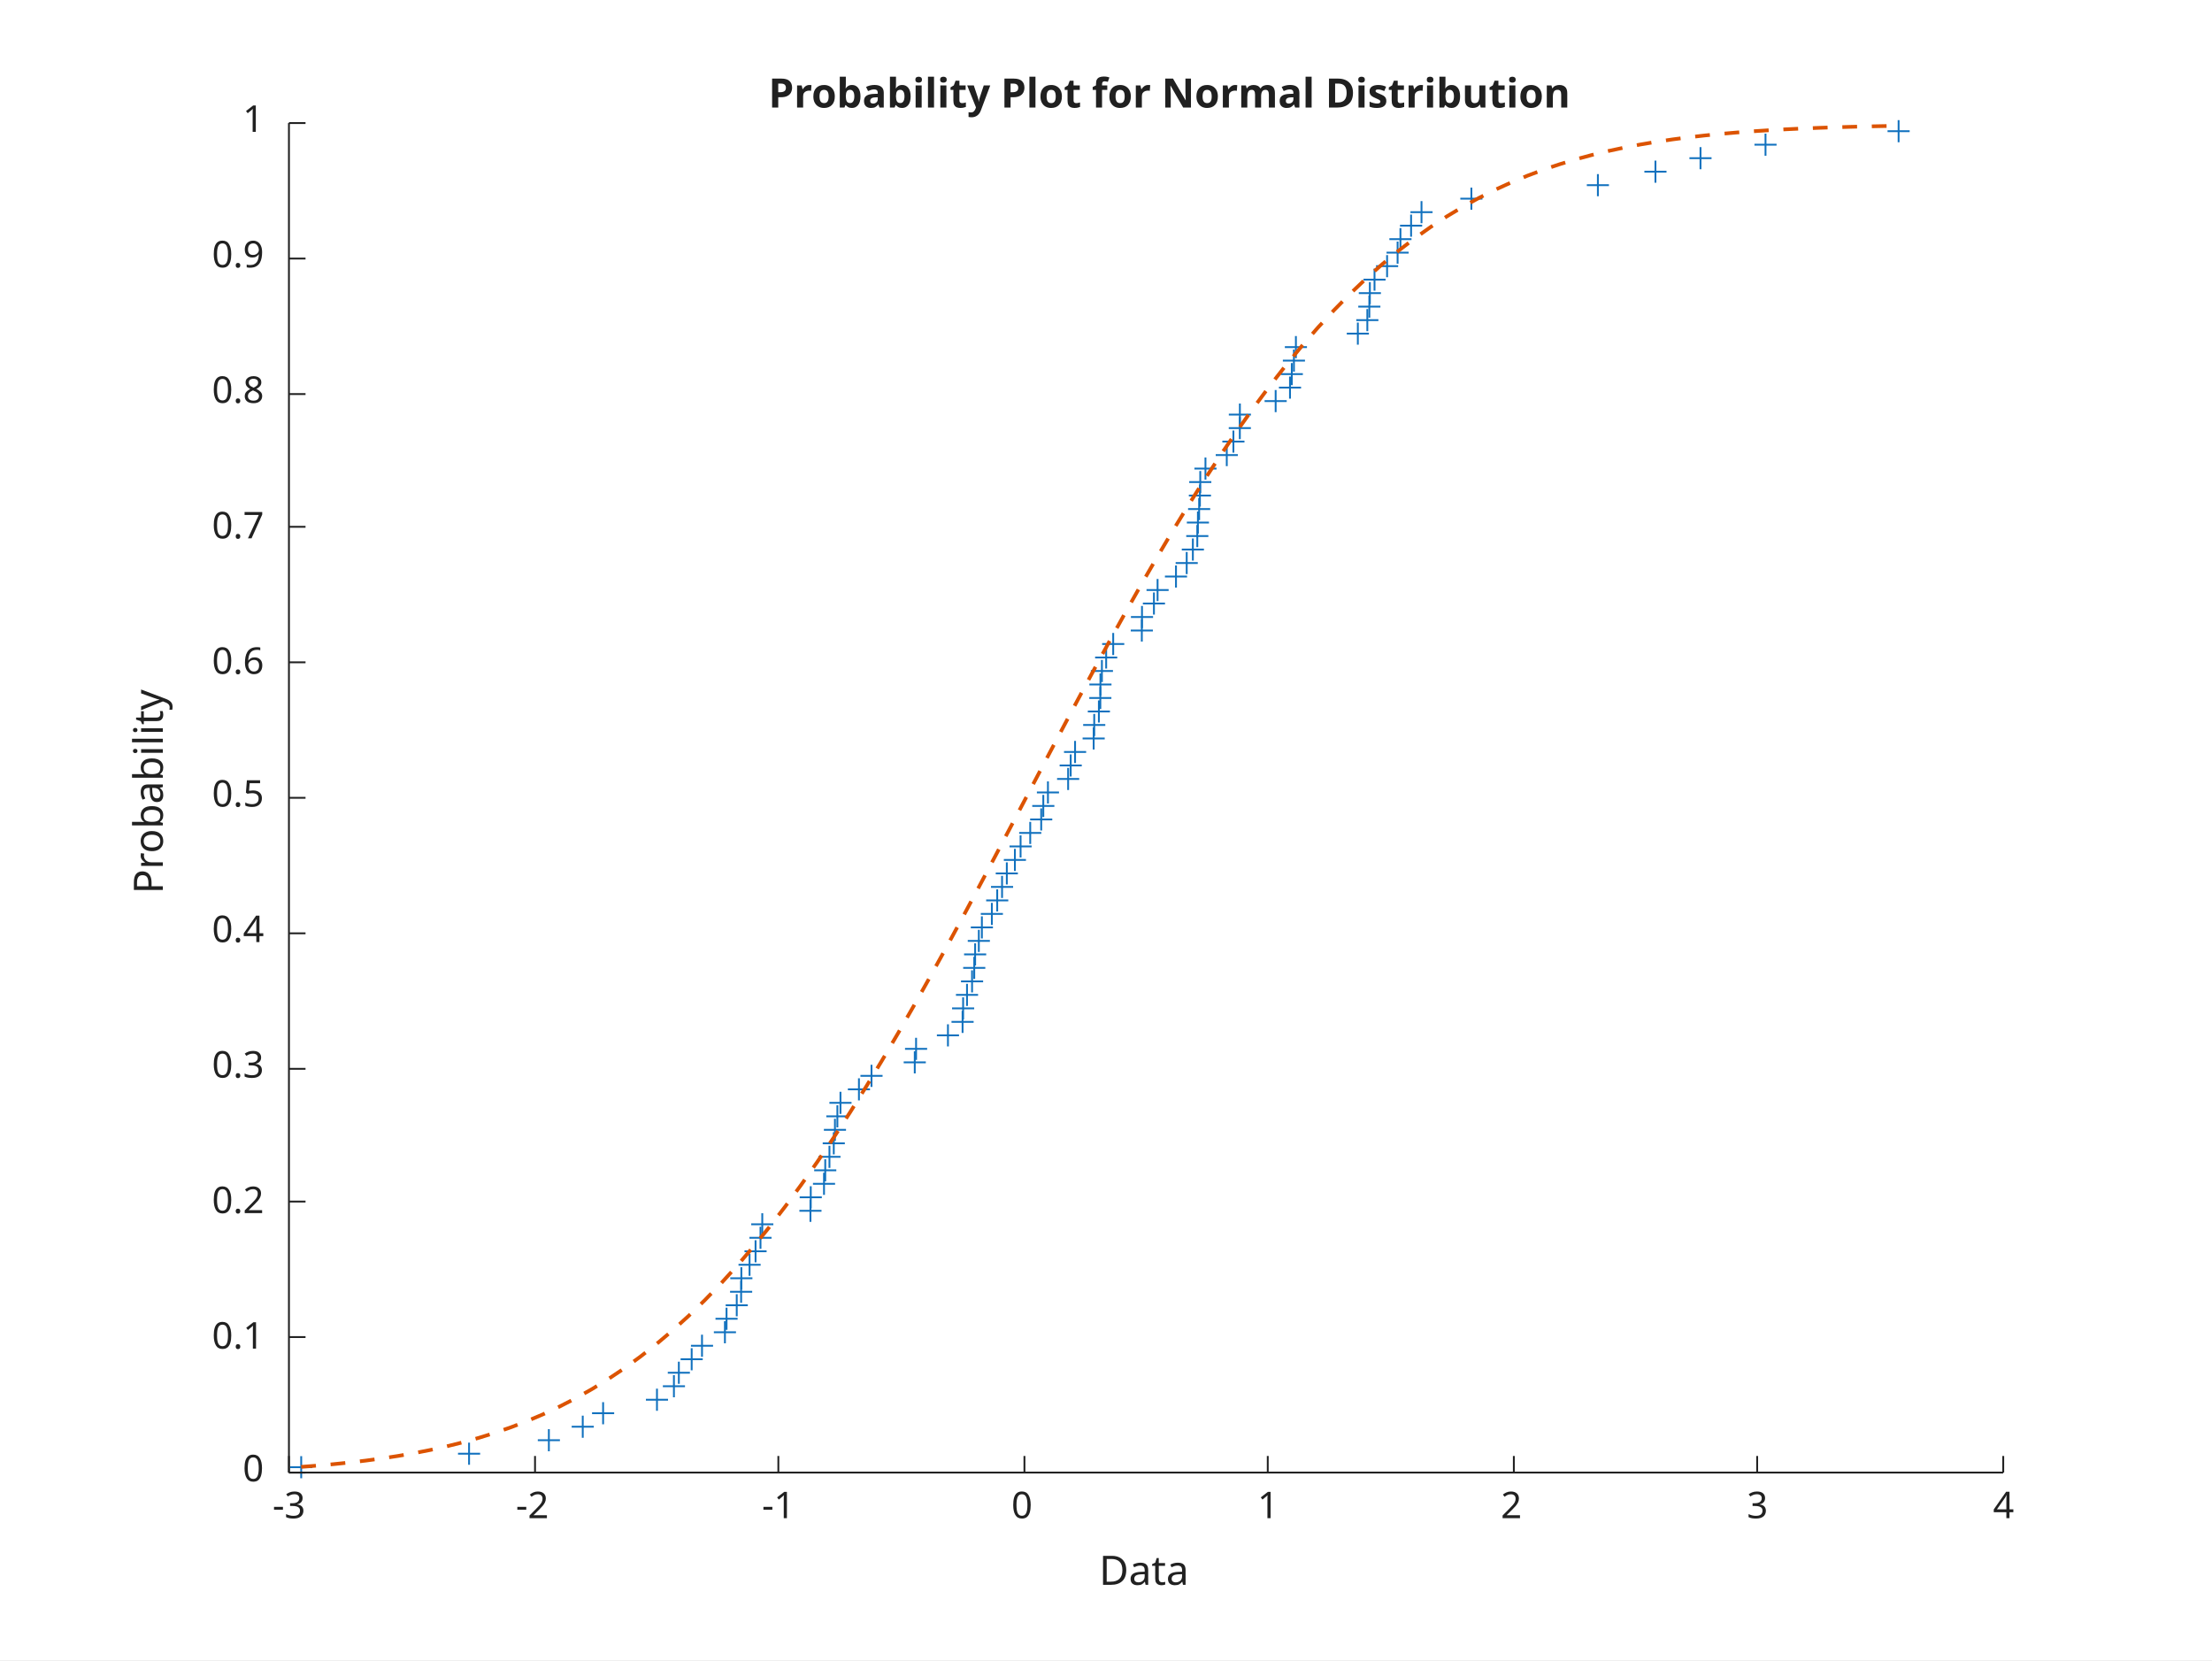
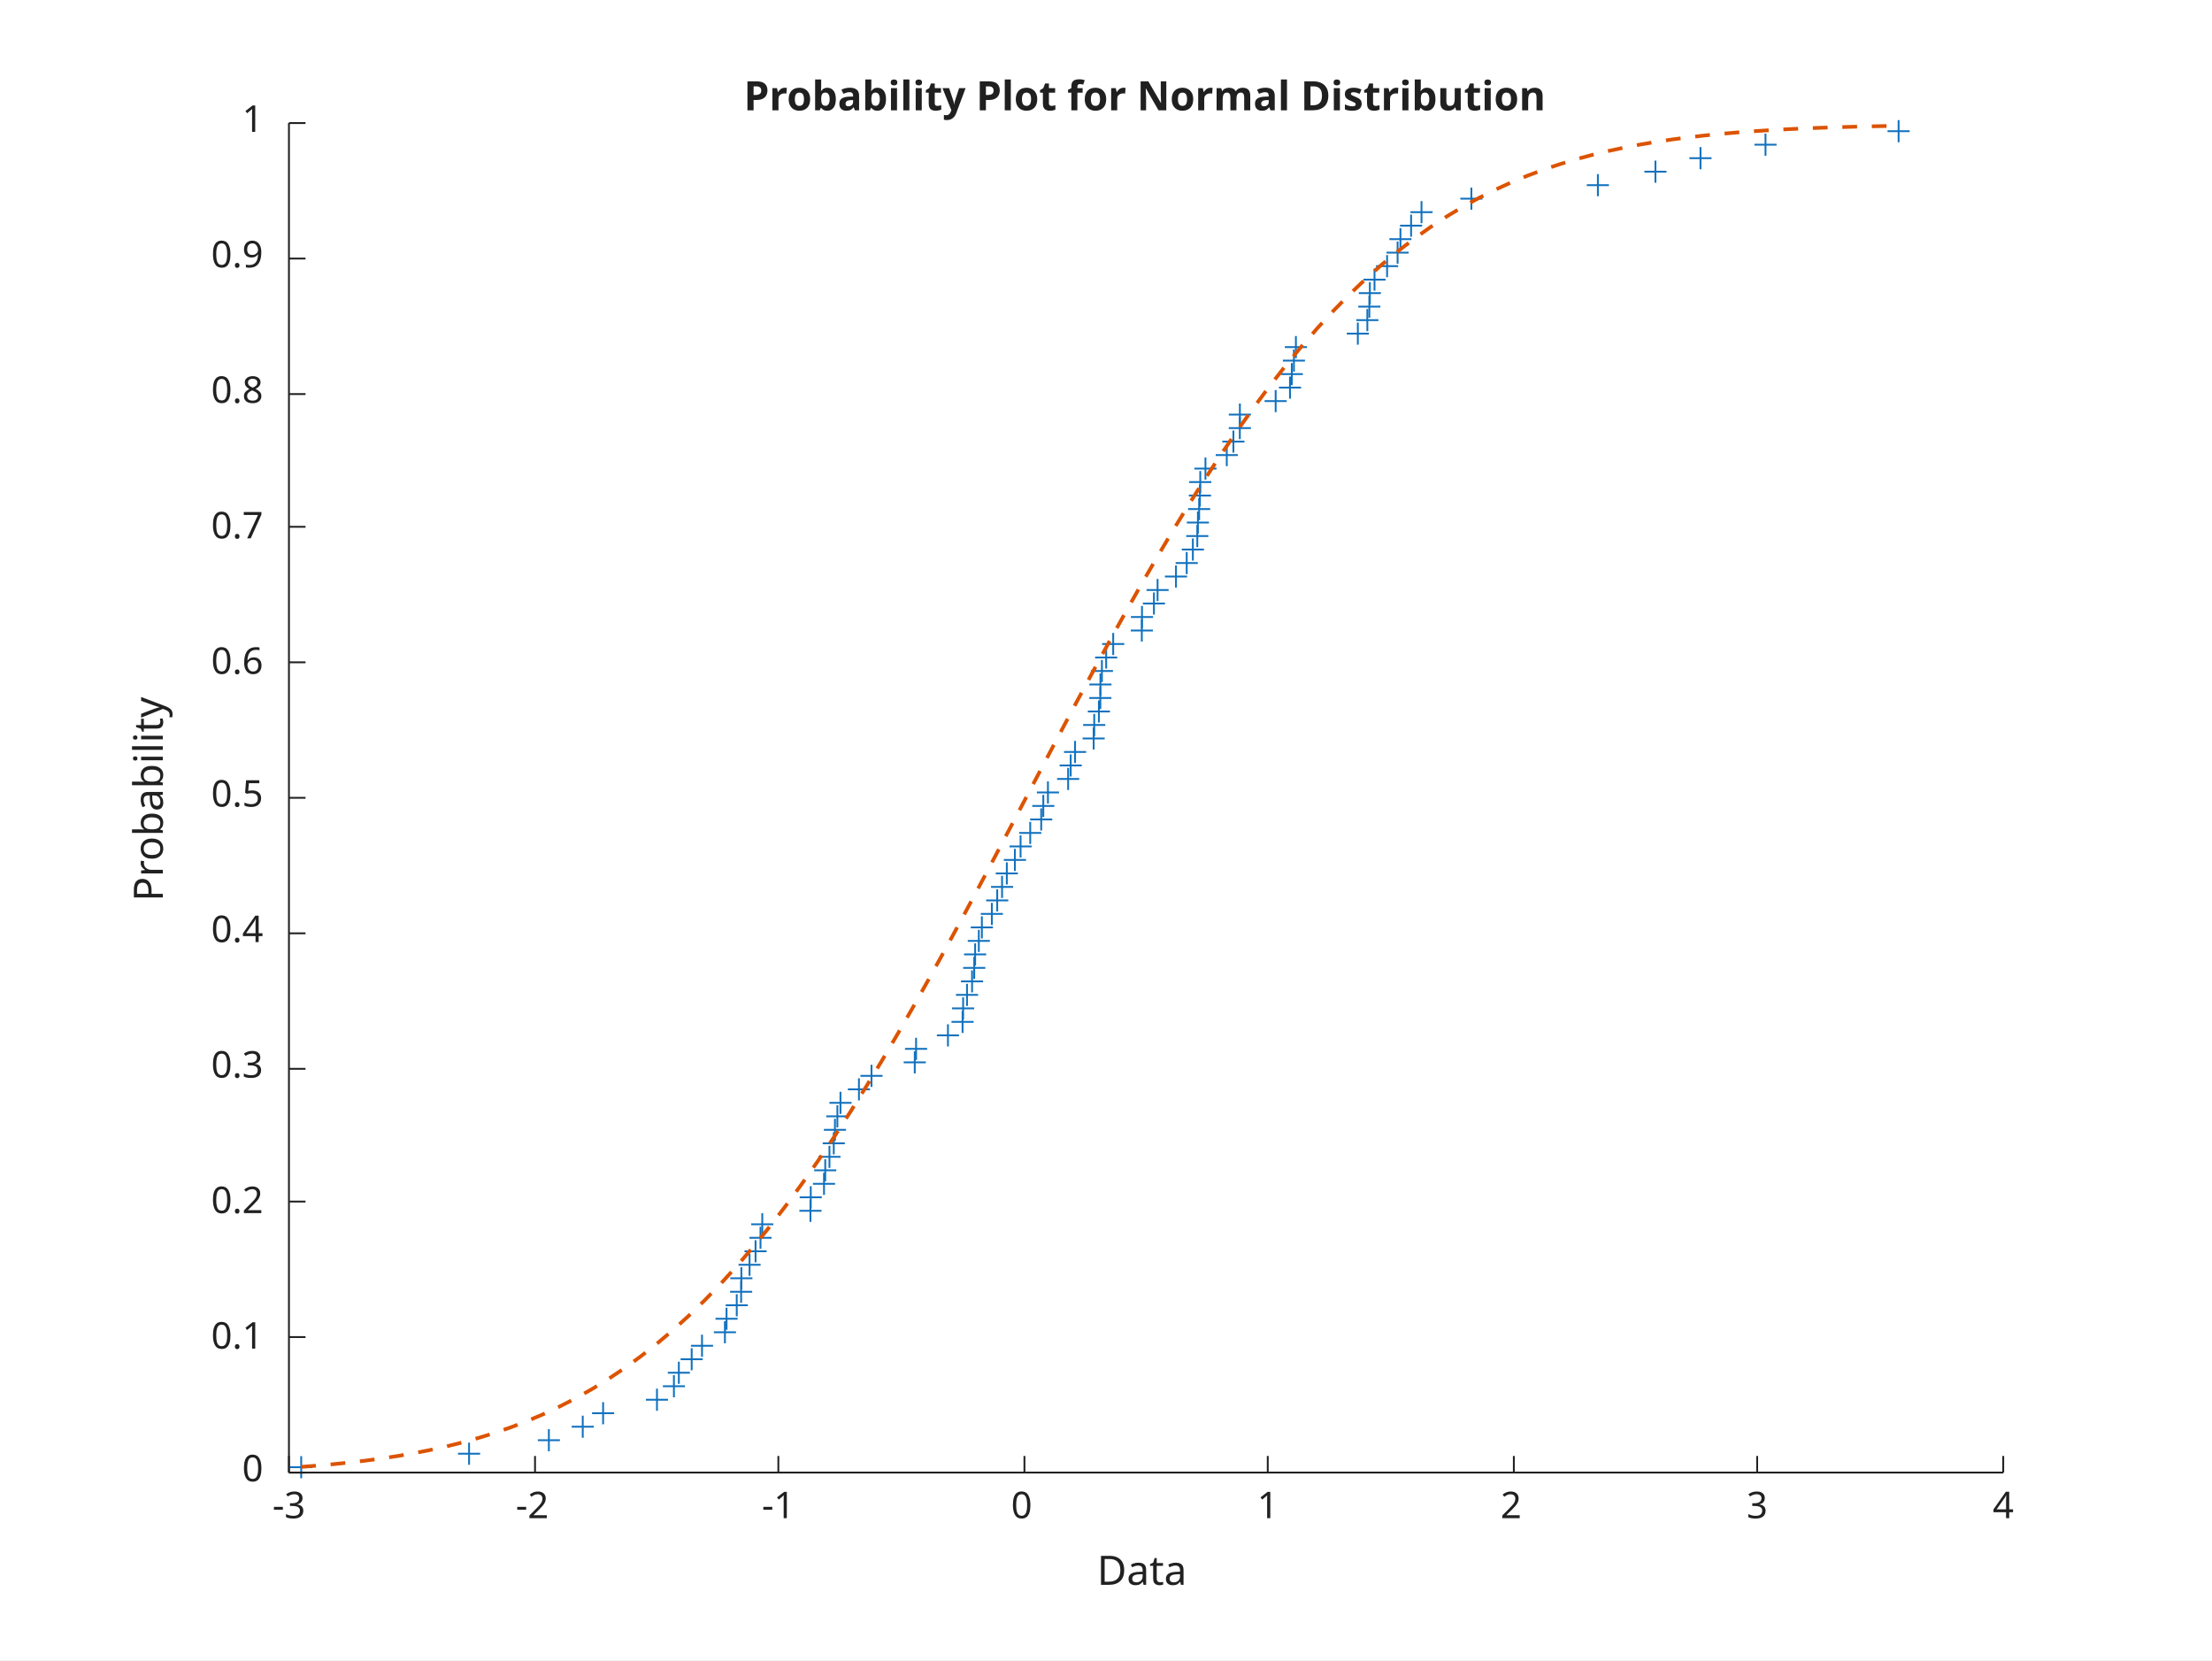
<svg xmlns="http://www.w3.org/2000/svg" width="800" height="600.32" viewBox="0 0 1250 938">
  <rect x="0" y="0" width="1250" height="938" fill="#ffffff" />
  <rect x="0" y="0" width="1250" height="937.5" fill="rgba(255,255,255,1)" />
  <polygon points="163.281,832.031 1132.03,832.031 1132.03,69.531 163.281,69.531 " fill="rgba(255,255,255,1)" />
  <line x1="163.961" y1="829" x2="176.461" y2="829" stroke="rgba(17,113,190,1)" stroke-width="1.042" />
  <line x1="170.211" y1="822.75" x2="170.211" y2="835.25" stroke="rgba(17,113,190,1)" stroke-width="1.042" />
  <line x1="258.82" y1="821.375" x2="271.32" y2="821.375" stroke="rgba(17,113,190,1)" stroke-width="1.042" />
  <line x1="265.07" y1="815.125" x2="265.07" y2="827.625" stroke="rgba(17,113,190,1)" stroke-width="1.042" />
  <line x1="303.912" y1="813.75" x2="316.412" y2="813.75" stroke="rgba(17,113,190,1)" stroke-width="1.042" />
  <line x1="310.162" y1="807.5" x2="310.162" y2="820" stroke="rgba(17,113,190,1)" stroke-width="1.042" />
  <line x1="323.058" y1="806.125" x2="335.558" y2="806.125" stroke="rgba(17,113,190,1)" stroke-width="1.042" />
  <line x1="329.308" y1="799.875" x2="329.308" y2="812.375" stroke="rgba(17,113,190,1)" stroke-width="1.042" />
  <line x1="334.567" y1="798.5" x2="347.067" y2="798.5" stroke="rgba(17,113,190,1)" stroke-width="1.042" />
  <line x1="340.817" y1="792.25" x2="340.817" y2="804.75" stroke="rgba(17,113,190,1)" stroke-width="1.042" />
  <line x1="365.003" y1="790.875" x2="377.503" y2="790.875" stroke="rgba(17,113,190,1)" stroke-width="1.042" />
  <line x1="371.253" y1="784.625" x2="371.253" y2="797.125" stroke="rgba(17,113,190,1)" stroke-width="1.042" />
  <line x1="374.582" y1="783.25" x2="387.082" y2="783.25" stroke="rgba(17,113,190,1)" stroke-width="1.042" />
  <line x1="380.832" y1="777" x2="380.832" y2="789.5" stroke="rgba(17,113,190,1)" stroke-width="1.042" />
  <line x1="377.365" y1="775.625" x2="389.865" y2="775.625" stroke="rgba(17,113,190,1)" stroke-width="1.042" />
  <line x1="383.615" y1="769.375" x2="383.615" y2="781.875" stroke="rgba(17,113,190,1)" stroke-width="1.042" />
  <line x1="384.614" y1="768" x2="397.114" y2="768" stroke="rgba(17,113,190,1)" stroke-width="1.042" />
  <line x1="390.864" y1="761.75" x2="390.864" y2="774.25" stroke="rgba(17,113,190,1)" stroke-width="1.042" />
  <line x1="390.454" y1="760.375" x2="402.954" y2="760.375" stroke="rgba(17,113,190,1)" stroke-width="1.042" />
  <line x1="396.704" y1="754.125" x2="396.704" y2="766.625" stroke="rgba(17,113,190,1)" stroke-width="1.042" />
  <line x1="403.403" y1="752.75" x2="415.903" y2="752.75" stroke="rgba(17,113,190,1)" stroke-width="1.042" />
  <line x1="409.653" y1="746.5" x2="409.653" y2="759" stroke="rgba(17,113,190,1)" stroke-width="1.042" />
  <line x1="404.321" y1="745.125" x2="416.821" y2="745.125" stroke="rgba(17,113,190,1)" stroke-width="1.042" />
  <line x1="410.571" y1="738.875" x2="410.571" y2="751.375" stroke="rgba(17,113,190,1)" stroke-width="1.042" />
  <line x1="410.084" y1="737.5" x2="422.584" y2="737.5" stroke="rgba(17,113,190,1)" stroke-width="1.042" />
  <line x1="416.334" y1="731.25" x2="416.334" y2="743.75" stroke="rgba(17,113,190,1)" stroke-width="1.042" />
  <line x1="412.56" y1="729.875" x2="425.06" y2="729.875" stroke="rgba(17,113,190,1)" stroke-width="1.042" />
  <line x1="418.81" y1="723.625" x2="418.81" y2="736.125" stroke="rgba(17,113,190,1)" stroke-width="1.042" />
  <line x1="412.682" y1="722.25" x2="425.182" y2="722.25" stroke="rgba(17,113,190,1)" stroke-width="1.042" />
  <line x1="418.932" y1="716" x2="418.932" y2="728.5" stroke="rgba(17,113,190,1)" stroke-width="1.042" />
  <line x1="417.328" y1="714.625" x2="429.828" y2="714.625" stroke="rgba(17,113,190,1)" stroke-width="1.042" />
  <line x1="423.578" y1="708.375" x2="423.578" y2="720.875" stroke="rgba(17,113,190,1)" stroke-width="1.042" />
  <line x1="420.71" y1="707" x2="433.21" y2="707" stroke="rgba(17,113,190,1)" stroke-width="1.042" />
  <line x1="426.96" y1="700.75" x2="426.96" y2="713.25" stroke="rgba(17,113,190,1)" stroke-width="1.042" />
  <line x1="423.505" y1="699.375" x2="436.005" y2="699.375" stroke="rgba(17,113,190,1)" stroke-width="1.042" />
  <line x1="429.755" y1="693.125" x2="429.755" y2="705.625" stroke="rgba(17,113,190,1)" stroke-width="1.042" />
  <line x1="424.513" y1="691.75" x2="437.013" y2="691.75" stroke="rgba(17,113,190,1)" stroke-width="1.042" />
  <line x1="430.763" y1="685.5" x2="430.763" y2="698" stroke="rgba(17,113,190,1)" stroke-width="1.042" />
  <line x1="451.735" y1="684.125" x2="464.235" y2="684.125" stroke="rgba(17,113,190,1)" stroke-width="1.042" />
  <line x1="457.985" y1="677.875" x2="457.985" y2="690.375" stroke="rgba(17,113,190,1)" stroke-width="1.042" />
  <line x1="451.905" y1="676.5" x2="464.405" y2="676.5" stroke="rgba(17,113,190,1)" stroke-width="1.042" />
  <line x1="458.155" y1="670.25" x2="458.155" y2="682.75" stroke="rgba(17,113,190,1)" stroke-width="1.042" />
  <line x1="459.4" y1="668.875" x2="471.9" y2="668.875" stroke="rgba(17,113,190,1)" stroke-width="1.042" />
  <line x1="465.65" y1="662.625" x2="465.65" y2="675.125" stroke="rgba(17,113,190,1)" stroke-width="1.042" />
  <line x1="460.096" y1="661.25" x2="472.596" y2="661.25" stroke="rgba(17,113,190,1)" stroke-width="1.042" />
  <line x1="466.346" y1="655" x2="466.346" y2="667.5" stroke="rgba(17,113,190,1)" stroke-width="1.042" />
  <line x1="462.474" y1="653.625" x2="474.974" y2="653.625" stroke="rgba(17,113,190,1)" stroke-width="1.042" />
  <line x1="468.724" y1="647.375" x2="468.724" y2="659.875" stroke="rgba(17,113,190,1)" stroke-width="1.042" />
  <line x1="464.912" y1="646" x2="477.412" y2="646" stroke="rgba(17,113,190,1)" stroke-width="1.042" />
  <line x1="471.162" y1="639.75" x2="471.162" y2="652.25" stroke="rgba(17,113,190,1)" stroke-width="1.042" />
  <line x1="465.579" y1="638.375" x2="478.079" y2="638.375" stroke="rgba(17,113,190,1)" stroke-width="1.042" />
  <line x1="471.829" y1="632.125" x2="471.829" y2="644.625" stroke="rgba(17,113,190,1)" stroke-width="1.042" />
  <line x1="466.952" y1="630.75" x2="479.452" y2="630.75" stroke="rgba(17,113,190,1)" stroke-width="1.042" />
  <line x1="473.202" y1="624.5" x2="473.202" y2="637" stroke="rgba(17,113,190,1)" stroke-width="1.042" />
  <line x1="468.699" y1="623.125" x2="481.199" y2="623.125" stroke="rgba(17,113,190,1)" stroke-width="1.042" />
  <line x1="474.949" y1="616.875" x2="474.949" y2="629.375" stroke="rgba(17,113,190,1)" stroke-width="1.042" />
  <line x1="479.136" y1="615.5" x2="491.636" y2="615.5" stroke="rgba(17,113,190,1)" stroke-width="1.042" />
  <line x1="485.386" y1="609.25" x2="485.386" y2="621.75" stroke="rgba(17,113,190,1)" stroke-width="1.042" />
  <line x1="486.234" y1="607.875" x2="498.734" y2="607.875" stroke="rgba(17,113,190,1)" stroke-width="1.042" />
  <line x1="492.484" y1="601.625" x2="492.484" y2="614.125" stroke="rgba(17,113,190,1)" stroke-width="1.042" />
  <line x1="510.679" y1="600.25" x2="523.179" y2="600.25" stroke="rgba(17,113,190,1)" stroke-width="1.042" />
  <line x1="516.929" y1="594" x2="516.929" y2="606.5" stroke="rgba(17,113,190,1)" stroke-width="1.042" />
  <line x1="511.423" y1="592.625" x2="523.923" y2="592.625" stroke="rgba(17,113,190,1)" stroke-width="1.042" />
  <line x1="517.673" y1="586.375" x2="517.673" y2="598.875" stroke="rgba(17,113,190,1)" stroke-width="1.042" />
  <line x1="529.435" y1="585" x2="541.935" y2="585" stroke="rgba(17,113,190,1)" stroke-width="1.042" />
  <line x1="535.685" y1="578.75" x2="535.685" y2="591.25" stroke="rgba(17,113,190,1)" stroke-width="1.042" />
  <line x1="537.7" y1="577.375" x2="550.2" y2="577.375" stroke="rgba(17,113,190,1)" stroke-width="1.042" />
  <line x1="543.95" y1="571.125" x2="543.95" y2="583.625" stroke="rgba(17,113,190,1)" stroke-width="1.042" />
  <line x1="538.014" y1="569.75" x2="550.514" y2="569.75" stroke="rgba(17,113,190,1)" stroke-width="1.042" />
  <line x1="544.264" y1="563.5" x2="544.264" y2="576" stroke="rgba(17,113,190,1)" stroke-width="1.042" />
  <line x1="540.209" y1="562.125" x2="552.709" y2="562.125" stroke="rgba(17,113,190,1)" stroke-width="1.042" />
  <line x1="546.459" y1="555.875" x2="546.459" y2="568.375" stroke="rgba(17,113,190,1)" stroke-width="1.042" />
  <line x1="543.063" y1="554.5" x2="555.563" y2="554.5" stroke="rgba(17,113,190,1)" stroke-width="1.042" />
  <line x1="549.313" y1="548.25" x2="549.313" y2="560.75" stroke="rgba(17,113,190,1)" stroke-width="1.042" />
  <line x1="544.296" y1="546.875" x2="556.796" y2="546.875" stroke="rgba(17,113,190,1)" stroke-width="1.042" />
  <line x1="550.546" y1="540.625" x2="550.546" y2="553.125" stroke="rgba(17,113,190,1)" stroke-width="1.042" />
  <line x1="544.799" y1="539.25" x2="557.299" y2="539.25" stroke="rgba(17,113,190,1)" stroke-width="1.042" />
  <line x1="551.049" y1="533" x2="551.049" y2="545.5" stroke="rgba(17,113,190,1)" stroke-width="1.042" />
  <line x1="546.881" y1="531.625" x2="559.381" y2="531.625" stroke="rgba(17,113,190,1)" stroke-width="1.042" />
  <line x1="553.131" y1="525.375" x2="553.131" y2="537.875" stroke="rgba(17,113,190,1)" stroke-width="1.042" />
  <line x1="548.61" y1="524" x2="561.11" y2="524" stroke="rgba(17,113,190,1)" stroke-width="1.042" />
  <line x1="554.86" y1="517.75" x2="554.86" y2="530.25" stroke="rgba(17,113,190,1)" stroke-width="1.042" />
  <line x1="554.248" y1="516.375" x2="566.748" y2="516.375" stroke="rgba(17,113,190,1)" stroke-width="1.042" />
  <line x1="560.498" y1="510.125" x2="560.498" y2="522.625" stroke="rgba(17,113,190,1)" stroke-width="1.042" />
  <line x1="557.279" y1="508.75" x2="569.779" y2="508.75" stroke="rgba(17,113,190,1)" stroke-width="1.042" />
  <line x1="563.529" y1="502.5" x2="563.529" y2="515" stroke="rgba(17,113,190,1)" stroke-width="1.042" />
  <line x1="560.012" y1="501.125" x2="572.512" y2="501.125" stroke="rgba(17,113,190,1)" stroke-width="1.042" />
  <line x1="566.262" y1="494.875" x2="566.262" y2="507.375" stroke="rgba(17,113,190,1)" stroke-width="1.042" />
  <line x1="562.702" y1="493.5" x2="575.202" y2="493.5" stroke="rgba(17,113,190,1)" stroke-width="1.042" />
  <line x1="568.952" y1="487.25" x2="568.952" y2="499.75" stroke="rgba(17,113,190,1)" stroke-width="1.042" />
  <line x1="567.27" y1="485.875" x2="579.77" y2="485.875" stroke="rgba(17,113,190,1)" stroke-width="1.042" />
  <line x1="573.52" y1="479.625" x2="573.52" y2="492.125" stroke="rgba(17,113,190,1)" stroke-width="1.042" />
  <line x1="570.481" y1="478.25" x2="582.981" y2="478.25" stroke="rgba(17,113,190,1)" stroke-width="1.042" />
  <line x1="576.731" y1="472" x2="576.731" y2="484.5" stroke="rgba(17,113,190,1)" stroke-width="1.042" />
  <line x1="575.934" y1="470.625" x2="588.434" y2="470.625" stroke="rgba(17,113,190,1)" stroke-width="1.042" />
  <line x1="582.184" y1="464.375" x2="582.184" y2="476.875" stroke="rgba(17,113,190,1)" stroke-width="1.042" />
  <line x1="582.135" y1="463" x2="594.635" y2="463" stroke="rgba(17,113,190,1)" stroke-width="1.042" />
  <line x1="588.385" y1="456.75" x2="588.385" y2="469.25" stroke="rgba(17,113,190,1)" stroke-width="1.042" />
  <line x1="583.321" y1="455.375" x2="595.821" y2="455.375" stroke="rgba(17,113,190,1)" stroke-width="1.042" />
  <line x1="589.571" y1="449.125" x2="589.571" y2="461.625" stroke="rgba(17,113,190,1)" stroke-width="1.042" />
  <line x1="585.943" y1="447.75" x2="598.443" y2="447.75" stroke="rgba(17,113,190,1)" stroke-width="1.042" />
  <line x1="592.193" y1="441.5" x2="592.193" y2="454" stroke="rgba(17,113,190,1)" stroke-width="1.042" />
  <line x1="597.354" y1="440.125" x2="609.854" y2="440.125" stroke="rgba(17,113,190,1)" stroke-width="1.042" />
  <line x1="603.604" y1="433.875" x2="603.604" y2="446.375" stroke="rgba(17,113,190,1)" stroke-width="1.042" />
  <line x1="598.804" y1="432.5" x2="611.304" y2="432.5" stroke="rgba(17,113,190,1)" stroke-width="1.042" />
  <line x1="605.054" y1="426.25" x2="605.054" y2="438.75" stroke="rgba(17,113,190,1)" stroke-width="1.042" />
  <line x1="601.276" y1="424.875" x2="613.776" y2="424.875" stroke="rgba(17,113,190,1)" stroke-width="1.042" />
  <line x1="607.526" y1="418.625" x2="607.526" y2="431.125" stroke="rgba(17,113,190,1)" stroke-width="1.042" />
  <line x1="611.782" y1="417.25" x2="624.282" y2="417.25" stroke="rgba(17,113,190,1)" stroke-width="1.042" />
  <line x1="618.032" y1="411" x2="618.032" y2="423.5" stroke="rgba(17,113,190,1)" stroke-width="1.042" />
  <line x1="612.098" y1="409.625" x2="624.598" y2="409.625" stroke="rgba(17,113,190,1)" stroke-width="1.042" />
  <line x1="618.348" y1="403.375" x2="618.348" y2="415.875" stroke="rgba(17,113,190,1)" stroke-width="1.042" />
  <line x1="614.726" y1="402" x2="627.226" y2="402" stroke="rgba(17,113,190,1)" stroke-width="1.042" />
  <line x1="620.976" y1="395.75" x2="620.976" y2="408.25" stroke="rgba(17,113,190,1)" stroke-width="1.042" />
  <line x1="615.543" y1="394.375" x2="628.043" y2="394.375" stroke="rgba(17,113,190,1)" stroke-width="1.042" />
  <line x1="621.793" y1="388.125" x2="621.793" y2="400.625" stroke="rgba(17,113,190,1)" stroke-width="1.042" />
  <line x1="615.604" y1="386.75" x2="628.104" y2="386.75" stroke="rgba(17,113,190,1)" stroke-width="1.042" />
  <line x1="621.854" y1="380.5" x2="621.854" y2="393" stroke="rgba(17,113,190,1)" stroke-width="1.042" />
  <line x1="616.433" y1="379.125" x2="628.933" y2="379.125" stroke="rgba(17,113,190,1)" stroke-width="1.042" />
  <line x1="622.683" y1="372.875" x2="622.683" y2="385.375" stroke="rgba(17,113,190,1)" stroke-width="1.042" />
  <line x1="618.845" y1="371.5" x2="631.345" y2="371.5" stroke="rgba(17,113,190,1)" stroke-width="1.042" />
  <line x1="625.095" y1="365.25" x2="625.095" y2="377.75" stroke="rgba(17,113,190,1)" stroke-width="1.042" />
  <line x1="622.825" y1="363.875" x2="635.325" y2="363.875" stroke="rgba(17,113,190,1)" stroke-width="1.042" />
  <line x1="629.075" y1="357.625" x2="629.075" y2="370.125" stroke="rgba(17,113,190,1)" stroke-width="1.042" />
  <line x1="638.991" y1="356.25" x2="651.491" y2="356.25" stroke="rgba(17,113,190,1)" stroke-width="1.042" />
  <line x1="645.241" y1="350" x2="645.241" y2="362.5" stroke="rgba(17,113,190,1)" stroke-width="1.042" />
  <line x1="639.088" y1="348.625" x2="651.588" y2="348.625" stroke="rgba(17,113,190,1)" stroke-width="1.042" />
  <line x1="645.338" y1="342.375" x2="645.338" y2="354.875" stroke="rgba(17,113,190,1)" stroke-width="1.042" />
  <line x1="645.838" y1="341" x2="658.338" y2="341" stroke="rgba(17,113,190,1)" stroke-width="1.042" />
  <line x1="652.088" y1="334.75" x2="652.088" y2="347.25" stroke="rgba(17,113,190,1)" stroke-width="1.042" />
  <line x1="647.894" y1="333.375" x2="660.394" y2="333.375" stroke="rgba(17,113,190,1)" stroke-width="1.042" />
  <line x1="654.144" y1="327.125" x2="654.144" y2="339.625" stroke="rgba(17,113,190,1)" stroke-width="1.042" />
  <line x1="658.299" y1="325.75" x2="670.799" y2="325.75" stroke="rgba(17,113,190,1)" stroke-width="1.042" />
  <line x1="664.549" y1="319.5" x2="664.549" y2="332" stroke="rgba(17,113,190,1)" stroke-width="1.042" />
  <line x1="664.359" y1="318.125" x2="676.859" y2="318.125" stroke="rgba(17,113,190,1)" stroke-width="1.042" />
  <line x1="670.609" y1="311.875" x2="670.609" y2="324.375" stroke="rgba(17,113,190,1)" stroke-width="1.042" />
  <line x1="667.836" y1="310.5" x2="680.336" y2="310.5" stroke="rgba(17,113,190,1)" stroke-width="1.042" />
  <line x1="674.086" y1="304.25" x2="674.086" y2="316.75" stroke="rgba(17,113,190,1)" stroke-width="1.042" />
  <line x1="670.344" y1="302.875" x2="682.844" y2="302.875" stroke="rgba(17,113,190,1)" stroke-width="1.042" />
  <line x1="676.594" y1="296.625" x2="676.594" y2="309.125" stroke="rgba(17,113,190,1)" stroke-width="1.042" />
  <line x1="670.689" y1="295.25" x2="683.189" y2="295.25" stroke="rgba(17,113,190,1)" stroke-width="1.042" />
  <line x1="676.939" y1="289" x2="676.939" y2="301.5" stroke="rgba(17,113,190,1)" stroke-width="1.042" />
  <line x1="671.383" y1="287.625" x2="683.883" y2="287.625" stroke="rgba(17,113,190,1)" stroke-width="1.042" />
  <line x1="677.633" y1="281.375" x2="677.633" y2="293.875" stroke="rgba(17,113,190,1)" stroke-width="1.042" />
  <line x1="671.819" y1="280" x2="684.319" y2="280" stroke="rgba(17,113,190,1)" stroke-width="1.042" />
  <line x1="678.069" y1="273.75" x2="678.069" y2="286.25" stroke="rgba(17,113,190,1)" stroke-width="1.042" />
  <line x1="672.024" y1="272.375" x2="684.524" y2="272.375" stroke="rgba(17,113,190,1)" stroke-width="1.042" />
  <line x1="678.274" y1="266.125" x2="678.274" y2="278.625" stroke="rgba(17,113,190,1)" stroke-width="1.042" />
  <line x1="674.957" y1="264.75" x2="687.457" y2="264.75" stroke="rgba(17,113,190,1)" stroke-width="1.042" />
  <line x1="681.207" y1="258.5" x2="681.207" y2="271" stroke="rgba(17,113,190,1)" stroke-width="1.042" />
  <line x1="686.999" y1="257.125" x2="699.499" y2="257.125" stroke="rgba(17,113,190,1)" stroke-width="1.042" />
  <line x1="693.249" y1="250.875" x2="693.249" y2="263.375" stroke="rgba(17,113,190,1)" stroke-width="1.042" />
  <line x1="690.747" y1="249.5" x2="703.247" y2="249.5" stroke="rgba(17,113,190,1)" stroke-width="1.042" />
  <line x1="696.997" y1="243.25" x2="696.997" y2="255.75" stroke="rgba(17,113,190,1)" stroke-width="1.042" />
  <line x1="694.376" y1="241.875" x2="706.876" y2="241.875" stroke="rgba(17,113,190,1)" stroke-width="1.042" />
  <line x1="700.626" y1="235.625" x2="700.626" y2="248.125" stroke="rgba(17,113,190,1)" stroke-width="1.042" />
  <line x1="694.406" y1="234.25" x2="706.906" y2="234.25" stroke="rgba(17,113,190,1)" stroke-width="1.042" />
  <line x1="700.656" y1="228" x2="700.656" y2="240.5" stroke="rgba(17,113,190,1)" stroke-width="1.042" />
  <line x1="714.623" y1="226.625" x2="727.123" y2="226.625" stroke="rgba(17,113,190,1)" stroke-width="1.042" />
  <line x1="720.873" y1="220.375" x2="720.873" y2="232.875" stroke="rgba(17,113,190,1)" stroke-width="1.042" />
  <line x1="722.729" y1="219" x2="735.229" y2="219" stroke="rgba(17,113,190,1)" stroke-width="1.042" />
  <line x1="728.979" y1="212.75" x2="728.979" y2="225.25" stroke="rgba(17,113,190,1)" stroke-width="1.042" />
  <line x1="723.745" y1="211.375" x2="736.245" y2="211.375" stroke="rgba(17,113,190,1)" stroke-width="1.042" />
  <line x1="729.995" y1="205.125" x2="729.995" y2="217.625" stroke="rgba(17,113,190,1)" stroke-width="1.042" />
  <line x1="724.944" y1="203.75" x2="737.444" y2="203.75" stroke="rgba(17,113,190,1)" stroke-width="1.042" />
  <line x1="731.194" y1="197.5" x2="731.194" y2="210" stroke="rgba(17,113,190,1)" stroke-width="1.042" />
  <line x1="726.063" y1="196.125" x2="738.563" y2="196.125" stroke="rgba(17,113,190,1)" stroke-width="1.042" />
  <line x1="732.313" y1="189.875" x2="732.313" y2="202.375" stroke="rgba(17,113,190,1)" stroke-width="1.042" />
  <line x1="761.068" y1="188.5" x2="773.568" y2="188.5" stroke="rgba(17,113,190,1)" stroke-width="1.042" />
  <line x1="767.318" y1="182.25" x2="767.318" y2="194.75" stroke="rgba(17,113,190,1)" stroke-width="1.042" />
  <line x1="766.429" y1="180.875" x2="778.929" y2="180.875" stroke="rgba(17,113,190,1)" stroke-width="1.042" />
  <line x1="772.679" y1="174.625" x2="772.679" y2="187.125" stroke="rgba(17,113,190,1)" stroke-width="1.042" />
  <line x1="767.558" y1="173.25" x2="780.058" y2="173.25" stroke="rgba(17,113,190,1)" stroke-width="1.042" />
  <line x1="773.808" y1="167" x2="773.808" y2="179.5" stroke="rgba(17,113,190,1)" stroke-width="1.042" />
  <line x1="767.851" y1="165.625" x2="780.351" y2="165.625" stroke="rgba(17,113,190,1)" stroke-width="1.042" />
  <line x1="774.101" y1="159.375" x2="774.101" y2="171.875" stroke="rgba(17,113,190,1)" stroke-width="1.042" />
  <line x1="770.49" y1="158" x2="782.99" y2="158" stroke="rgba(17,113,190,1)" stroke-width="1.042" />
  <line x1="776.74" y1="151.75" x2="776.74" y2="164.25" stroke="rgba(17,113,190,1)" stroke-width="1.042" />
  <line x1="777.592" y1="150.375" x2="790.092" y2="150.375" stroke="rgba(17,113,190,1)" stroke-width="1.042" />
  <line x1="783.842" y1="144.125" x2="783.842" y2="156.625" stroke="rgba(17,113,190,1)" stroke-width="1.042" />
  <line x1="783.534" y1="142.75" x2="796.034" y2="142.75" stroke="rgba(17,113,190,1)" stroke-width="1.042" />
  <line x1="789.784" y1="136.5" x2="789.784" y2="149" stroke="rgba(17,113,190,1)" stroke-width="1.042" />
  <line x1="785.136" y1="135.125" x2="797.636" y2="135.125" stroke="rgba(17,113,190,1)" stroke-width="1.042" />
  <line x1="791.386" y1="128.875" x2="791.386" y2="141.375" stroke="rgba(17,113,190,1)" stroke-width="1.042" />
  <line x1="791.155" y1="127.5" x2="803.655" y2="127.5" stroke="rgba(17,113,190,1)" stroke-width="1.042" />
  <line x1="797.405" y1="121.25" x2="797.405" y2="133.75" stroke="rgba(17,113,190,1)" stroke-width="1.042" />
  <line x1="797.042" y1="119.875" x2="809.542" y2="119.875" stroke="rgba(17,113,190,1)" stroke-width="1.042" />
  <line x1="803.292" y1="113.625" x2="803.292" y2="126.125" stroke="rgba(17,113,190,1)" stroke-width="1.042" />
  <line x1="825.225" y1="112.25" x2="837.725" y2="112.25" stroke="rgba(17,113,190,1)" stroke-width="1.042" />
  <line x1="831.475" y1="106" x2="831.475" y2="118.5" stroke="rgba(17,113,190,1)" stroke-width="1.042" />
  <line x1="896.715" y1="104.625" x2="909.215" y2="104.625" stroke="rgba(17,113,190,1)" stroke-width="1.042" />
  <line x1="902.965" y1="98.375" x2="902.965" y2="110.875" stroke="rgba(17,113,190,1)" stroke-width="1.042" />
  <line x1="929.242" y1="97" x2="941.742" y2="97" stroke="rgba(17,113,190,1)" stroke-width="1.042" />
  <line x1="935.492" y1="90.75" x2="935.492" y2="103.25" stroke="rgba(17,113,190,1)" stroke-width="1.042" />
  <line x1="954.699" y1="89.375" x2="967.199" y2="89.375" stroke="rgba(17,113,190,1)" stroke-width="1.042" />
  <line x1="960.949" y1="83.125" x2="960.949" y2="95.625" stroke="rgba(17,113,190,1)" stroke-width="1.042" />
  <line x1="991.44" y1="81.75" x2="1003.94" y2="81.75" stroke="rgba(17,113,190,1)" stroke-width="1.042" />
  <line x1="997.69" y1="75.5" x2="997.69" y2="88" stroke="rgba(17,113,190,1)" stroke-width="1.042" />
  <line x1="1066.65" y1="74.125" x2="1079.15" y2="74.125" stroke="rgba(17,113,190,1)" stroke-width="1.042" />
  <line x1="1072.9" y1="67.875" x2="1072.9" y2="80.375" stroke="rgba(17,113,190,1)" stroke-width="1.042" />
  <polyline points="170.211,828.804 179.329,828.097 188.447,827.281 197.565,826.343 206.683,825.269 215.801,824.042 224.919,822.645 234.037,821.06 243.156,819.268 252.274,817.247 261.392,814.977 270.51,812.434 279.628,809.596 288.746,806.437 297.864,802.933 306.982,799.06 316.1,794.792 325.218,790.104 334.337,784.971 343.455,779.37 352.573,773.278 361.691,766.673 370.809,759.535 379.927,751.846 389.045,743.59 398.163,734.756 407.281,725.332 416.4,715.311 425.518,704.692 434.636,693.474 443.754,681.662 452.872,669.265 461.99,656.297 471.108,642.774 480.226,628.72 489.344,614.16 498.462,599.125 507.581,583.65 516.699,567.775 525.817,551.541 534.935,534.994 544.053,518.183 553.171,501.159 562.289,483.975 571.407,466.687 580.525,449.349 589.644,432.019 598.762,414.752 607.88,397.604 616.998,380.629 626.116,363.881 635.234,347.409 644.352,331.262 653.47,315.485 662.588,300.119 671.706,285.203 680.825,270.769 689.943,256.848 699.061,243.465 708.179,230.641 717.297,218.392 726.415,206.731 735.533,195.666 744.651,185.199 753.769,175.332 762.888,166.059 772.006,157.373 781.124,149.264 790.242,141.717 799.36,134.717 808.478,128.244 817.596,122.28 826.714,116.8 835.832,111.784 844.951,107.205 854.069,103.04 863.187,99.263 872.305,95.85 881.423,92.775 890.541,90.014 899.659,87.543 908.777,85.339 917.895,83.379 927.013,81.641 936.132,80.106 945.25,78.754 954.368,77.568 963.486,76.53 972.604,75.625 981.722,74.838 990.84,74.156 999.958,73.568 1009.08,73.061 1018.19,72.626 1027.31,72.254 1036.43,71.938 1045.55,71.668 1054.67,71.44 1063.79,71.248 1072.9,71.086 " fill="none" stroke="rgba(220,83,0,1)" stroke-width="2.083" stroke-dasharray="8.333,8.333" />
  <line x1="163.281" y1="832.031" x2="1132.03" y2="832.031" stroke="rgba(33,33,33,1)" stroke-width="1.042" />
  <line x1="163.281" y1="832.031" x2="163.281" y2="69.531" stroke="rgba(33,33,33,1)" stroke-width="1.042" />
  <line x1="163.281" y1="832.031" x2="163.281" y2="822.656" stroke="rgba(33,33,33,1)" stroke-width="1.042" />
  <line x1="302.344" y1="832.031" x2="302.344" y2="822.656" stroke="rgba(33,33,33,1)" stroke-width="1.042" />
  <line x1="439.844" y1="832.031" x2="439.844" y2="822.656" stroke="rgba(33,33,33,1)" stroke-width="1.042" />
  <line x1="578.906" y1="832.031" x2="578.906" y2="822.656" stroke="rgba(33,33,33,1)" stroke-width="1.042" />
  <line x1="716.406" y1="832.031" x2="716.406" y2="822.656" stroke="rgba(33,33,33,1)" stroke-width="1.042" />
  <line x1="855.469" y1="832.031" x2="855.469" y2="822.656" stroke="rgba(33,33,33,1)" stroke-width="1.042" />
  <line x1="992.969" y1="832.031" x2="992.969" y2="822.656" stroke="rgba(33,33,33,1)" stroke-width="1.042" />
  <line x1="1132.03" y1="832.031" x2="1132.03" y2="822.656" stroke="rgba(33,33,33,1)" stroke-width="1.042" />
-   <text x="154.019" y="857.804" fill="rgba(33,33,33,1)" font-size="20.833" font-family="sans-serif" text-anchor="start">-3</text>
-   <text x="291.519" y="857.804" fill="rgba(33,33,33,1)" font-size="20.833" font-family="sans-serif" text-anchor="start">-2</text>
-   <text x="430.582" y="857.804" fill="rgba(33,33,33,1)" font-size="20.833" font-family="sans-serif" text-anchor="start">-1</text>
-   <text x="571.55" y="857.804" fill="rgba(33,33,33,1)" font-size="20.833" font-family="sans-serif" text-anchor="start">0</text>
-   <text x="710.613" y="857.804" fill="rgba(33,33,33,1)" font-size="20.833" font-family="sans-serif" text-anchor="start">1</text>
-   <text x="848.113" y="857.804" fill="rgba(33,33,33,1)" font-size="20.833" font-family="sans-serif" text-anchor="start">2</text>
-   <text x="987.175" y="857.804" fill="rgba(33,33,33,1)" font-size="20.833" font-family="sans-serif" text-anchor="start">3</text>
-   <text x="1126.24" y="857.804" fill="rgba(33,33,33,1)" font-size="20.833" font-family="sans-serif" text-anchor="start">4</text>
+   <text x="163.281" y="857.804" fill="rgba(33,33,33,1)" font-size="20.833" font-family="sans-serif" text-anchor="middle">-3</text>
+   <text x="300.781" y="857.804" fill="rgba(33,33,33,1)" font-size="20.833" font-family="sans-serif" text-anchor="middle">-2</text>
+   <text x="439.844" y="857.804" fill="rgba(33,33,33,1)" font-size="20.833" font-family="sans-serif" text-anchor="middle">-1</text>
+   <text x="577.344" y="857.804" fill="rgba(33,33,33,1)" font-size="20.833" font-family="sans-serif" text-anchor="middle">0</text>
+   <text x="716.406" y="857.804" fill="rgba(33,33,33,1)" font-size="20.833" font-family="sans-serif" text-anchor="middle">1</text>
+   <text x="853.906" y="857.804" fill="rgba(33,33,33,1)" font-size="20.833" font-family="sans-serif" text-anchor="middle">2</text>
+   <text x="992.969" y="857.804" fill="rgba(33,33,33,1)" font-size="20.833" font-family="sans-serif" text-anchor="middle">3</text>
+   <text x="1132.03" y="857.804" fill="rgba(33,33,33,1)" font-size="20.833" font-family="sans-serif" text-anchor="middle">4</text>
  <line x1="163.281" y1="832.031" x2="172.656" y2="832.031" stroke="rgba(33,33,33,1)" stroke-width="1.042" />
  <line x1="163.281" y1="755.469" x2="172.656" y2="755.469" stroke="rgba(33,33,33,1)" stroke-width="1.042" />
  <line x1="163.281" y1="678.906" x2="172.656" y2="678.906" stroke="rgba(33,33,33,1)" stroke-width="1.042" />
  <line x1="163.281" y1="603.906" x2="172.656" y2="603.906" stroke="rgba(33,33,33,1)" stroke-width="1.042" />
  <line x1="163.281" y1="527.344" x2="172.656" y2="527.344" stroke="rgba(33,33,33,1)" stroke-width="1.042" />
  <line x1="163.281" y1="450.781" x2="172.656" y2="450.781" stroke="rgba(33,33,33,1)" stroke-width="1.042" />
  <line x1="163.281" y1="374.219" x2="172.656" y2="374.219" stroke="rgba(33,33,33,1)" stroke-width="1.042" />
  <line x1="163.281" y1="297.656" x2="172.656" y2="297.656" stroke="rgba(33,33,33,1)" stroke-width="1.042" />
  <line x1="163.281" y1="222.656" x2="172.656" y2="222.656" stroke="rgba(33,33,33,1)" stroke-width="1.042" />
  <line x1="163.281" y1="146.094" x2="172.656" y2="146.094" stroke="rgba(33,33,33,1)" stroke-width="1.042" />
  <line x1="163.281" y1="69.531" x2="172.656" y2="69.531" stroke="rgba(33,33,33,1)" stroke-width="1.042" />
-   <text x="137.163" y="836.991" fill="rgba(33,33,33,1)" font-size="20.833" font-family="sans-serif" text-anchor="start">0</text>
-   <text x="119.789" y="761.991" fill="rgba(33,33,33,1)" font-size="20.833" font-family="sans-serif" text-anchor="start">0.1</text>
-   <text x="119.789" y="685.429" fill="rgba(33,33,33,1)" font-size="20.833" font-family="sans-serif" text-anchor="start">0.2</text>
-   <text x="119.789" y="608.866" fill="rgba(33,33,33,1)" font-size="20.833" font-family="sans-serif" text-anchor="start">0.3</text>
-   <text x="119.789" y="532.304" fill="rgba(33,33,33,1)" font-size="20.833" font-family="sans-serif" text-anchor="start">0.4</text>
-   <text x="119.789" y="455.741" fill="rgba(33,33,33,1)" font-size="20.833" font-family="sans-serif" text-anchor="start">0.5</text>
-   <text x="119.789" y="380.741" fill="rgba(33,33,33,1)" font-size="20.833" font-family="sans-serif" text-anchor="start">0.6</text>
-   <text x="119.789" y="304.179" fill="rgba(33,33,33,1)" font-size="20.833" font-family="sans-serif" text-anchor="start">0.7</text>
-   <text x="119.789" y="227.616" fill="rgba(33,33,33,1)" font-size="20.833" font-family="sans-serif" text-anchor="start">0.8</text>
-   <text x="119.789" y="151.054" fill="rgba(33,33,33,1)" font-size="20.833" font-family="sans-serif" text-anchor="start">0.9</text>
-   <text x="137.163" y="74.491" fill="rgba(33,33,33,1)" font-size="20.833" font-family="sans-serif" text-anchor="start">1</text>
-   <text x="621.109" y="895.456" fill="rgba(33,33,33,1)" font-size="22.917" font-family="sans-serif" text-anchor="start">Data</text>
-   <text x="0" y="0" transform="translate(92.0186,505.061) rotate(-90)" fill="rgba(33,33,33,1)" font-size="22.917" font-family="sans-serif" text-anchor="start">Probability</text>
-   <text x="434.252" y="60.769" fill="rgba(32,32,32,1)" font-size="22.917" font-family="sans-serif" font-weight="bold" text-anchor="start">Probability Plot for Normal Distribution</text>
+   <text x="148.75" y="836.991" fill="rgba(33,33,33,1)" font-size="20.833" font-family="sans-serif" text-anchor="end">0</text>
+   <text x="148.75" y="761.991" fill="rgba(33,33,33,1)" font-size="20.833" font-family="sans-serif" text-anchor="end">0.1</text>
+   <text x="148.75" y="685.429" fill="rgba(33,33,33,1)" font-size="20.833" font-family="sans-serif" text-anchor="end">0.2</text>
+   <text x="148.75" y="608.866" fill="rgba(33,33,33,1)" font-size="20.833" font-family="sans-serif" text-anchor="end">0.3</text>
+   <text x="148.75" y="532.304" fill="rgba(33,33,33,1)" font-size="20.833" font-family="sans-serif" text-anchor="end">0.4</text>
+   <text x="148.75" y="455.741" fill="rgba(33,33,33,1)" font-size="20.833" font-family="sans-serif" text-anchor="end">0.5</text>
+   <text x="148.75" y="380.741" fill="rgba(33,33,33,1)" font-size="20.833" font-family="sans-serif" text-anchor="end">0.6</text>
+   <text x="148.75" y="304.179" fill="rgba(33,33,33,1)" font-size="20.833" font-family="sans-serif" text-anchor="end">0.7</text>
+   <text x="148.75" y="227.616" fill="rgba(33,33,33,1)" font-size="20.833" font-family="sans-serif" text-anchor="end">0.8</text>
+   <text x="148.75" y="151.054" fill="rgba(33,33,33,1)" font-size="20.833" font-family="sans-serif" text-anchor="end">0.9</text>
+   <text x="148.75" y="74.491" fill="rgba(33,33,33,1)" font-size="20.833" font-family="sans-serif" text-anchor="end">1</text>
+   <text x="645.312" y="895.456" fill="rgba(33,33,33,1)" font-size="22.917" font-family="sans-serif" text-anchor="middle">Data</text>
+   <text x="0" y="0" transform="translate(92.0186,451.562) rotate(-90)" fill="rgba(33,33,33,1)" font-size="22.917" font-family="sans-serif" text-anchor="middle">Probability</text>
+   <text x="646.875" y="62.331" fill="rgba(32,32,32,1)" font-size="22.917" font-family="sans-serif" font-weight="bold" text-anchor="middle">Probability Plot for Normal Distribution</text>
</svg>
